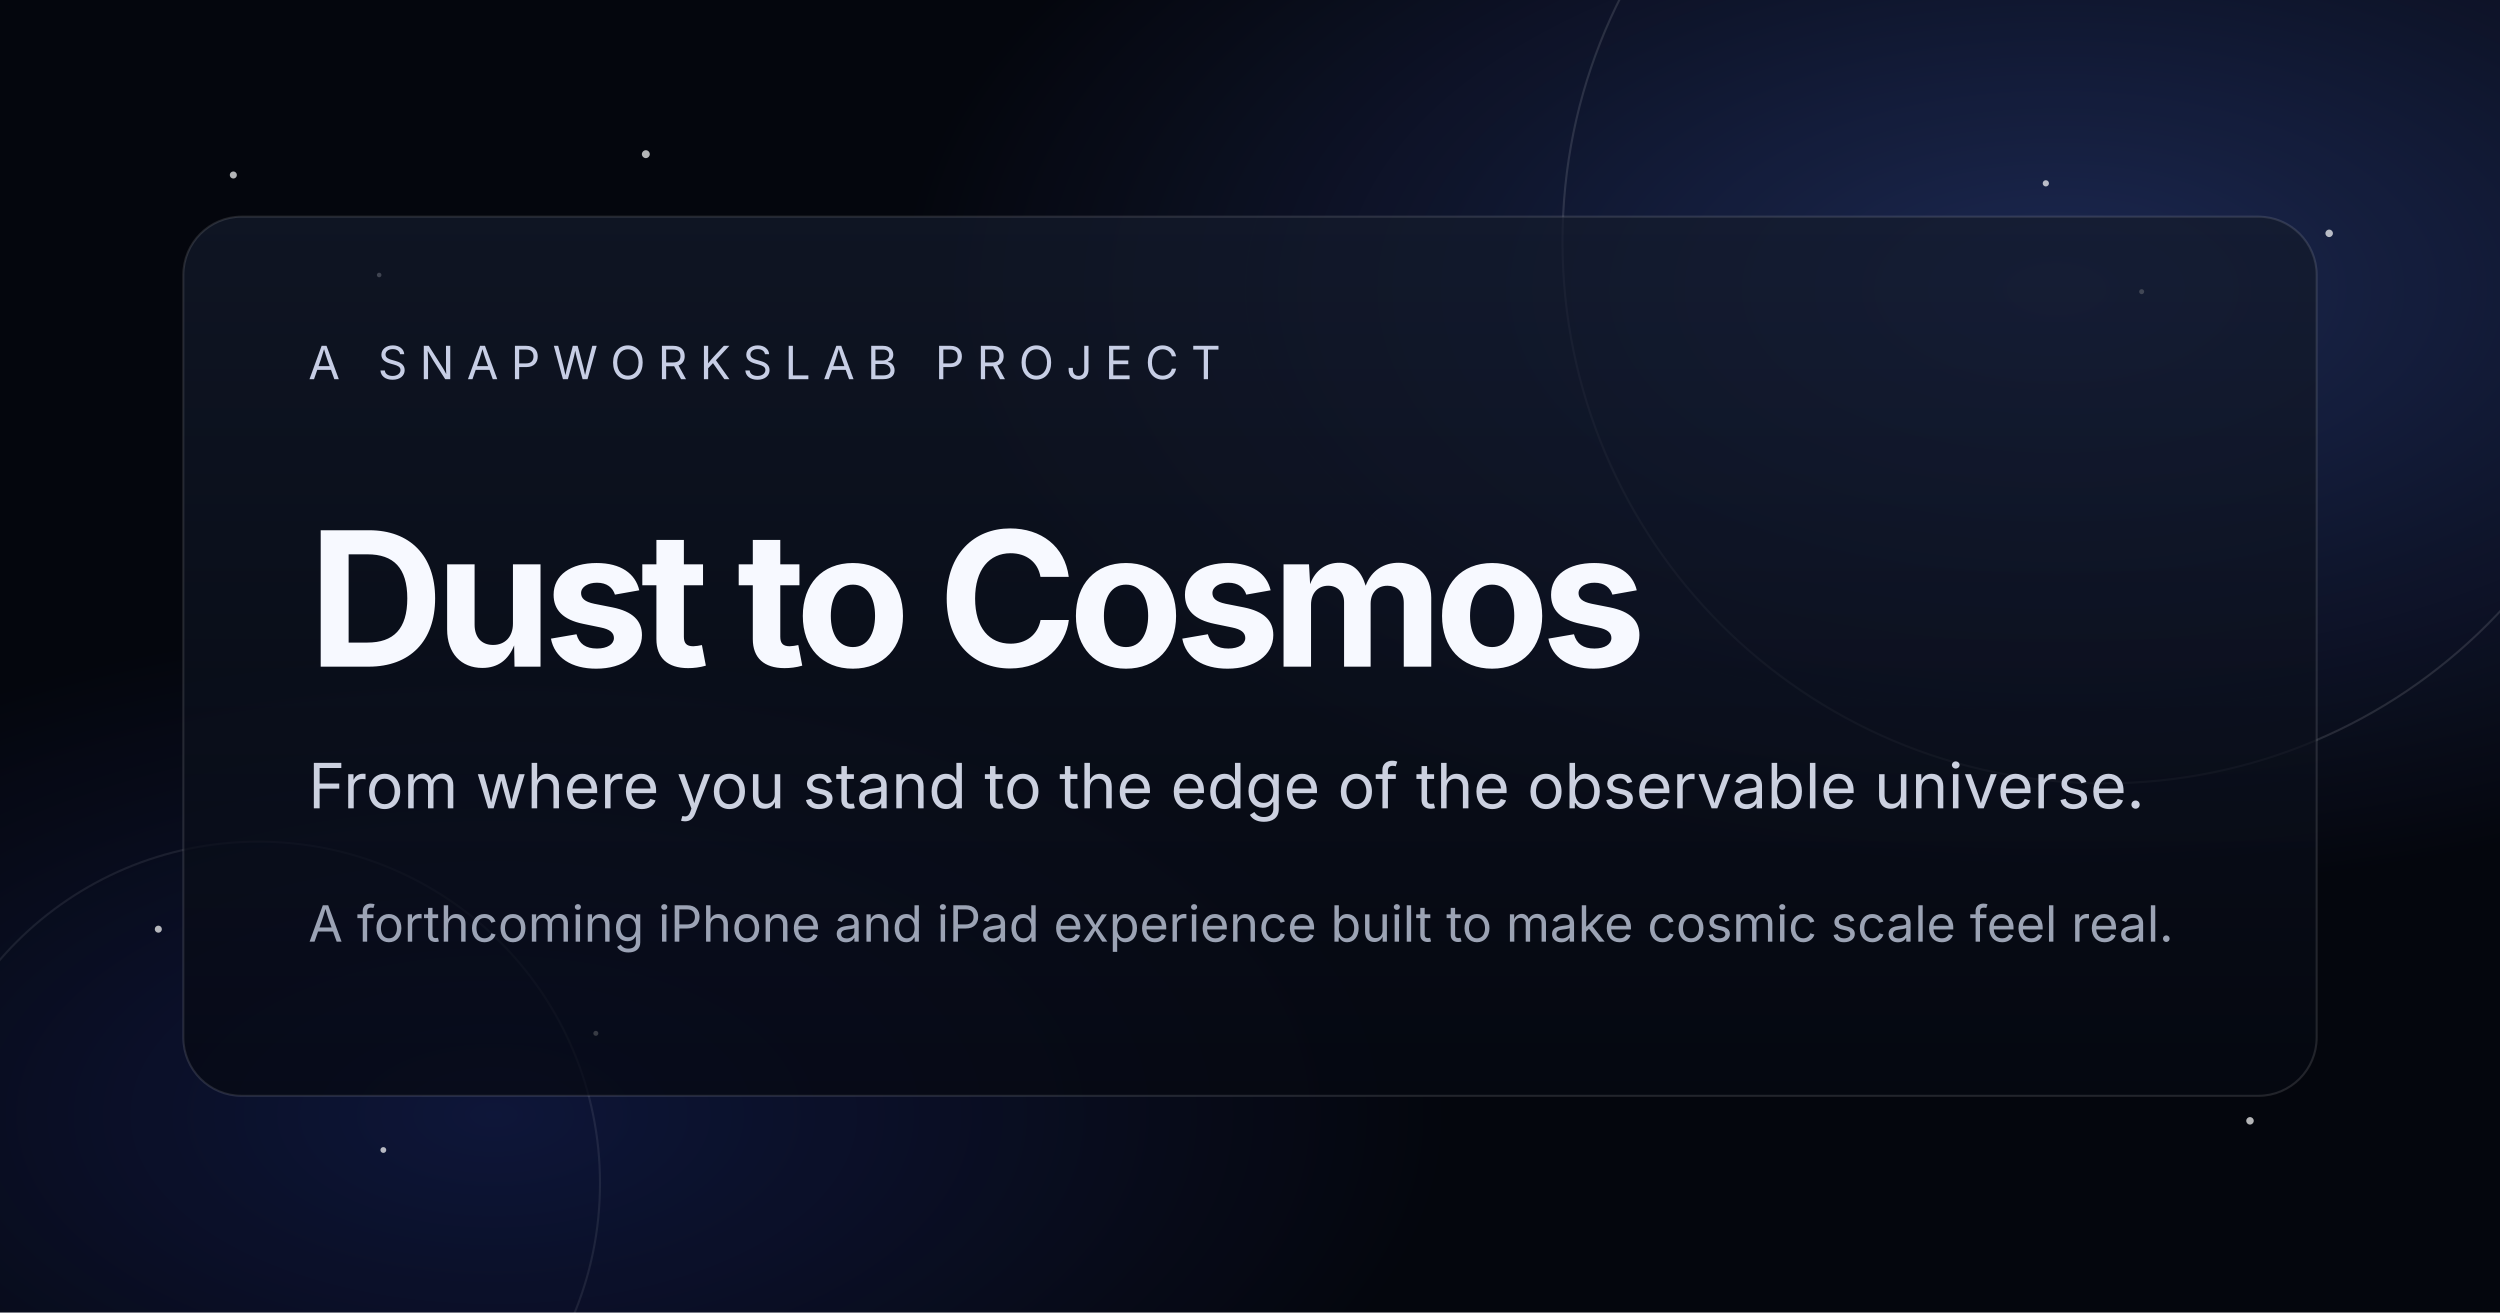
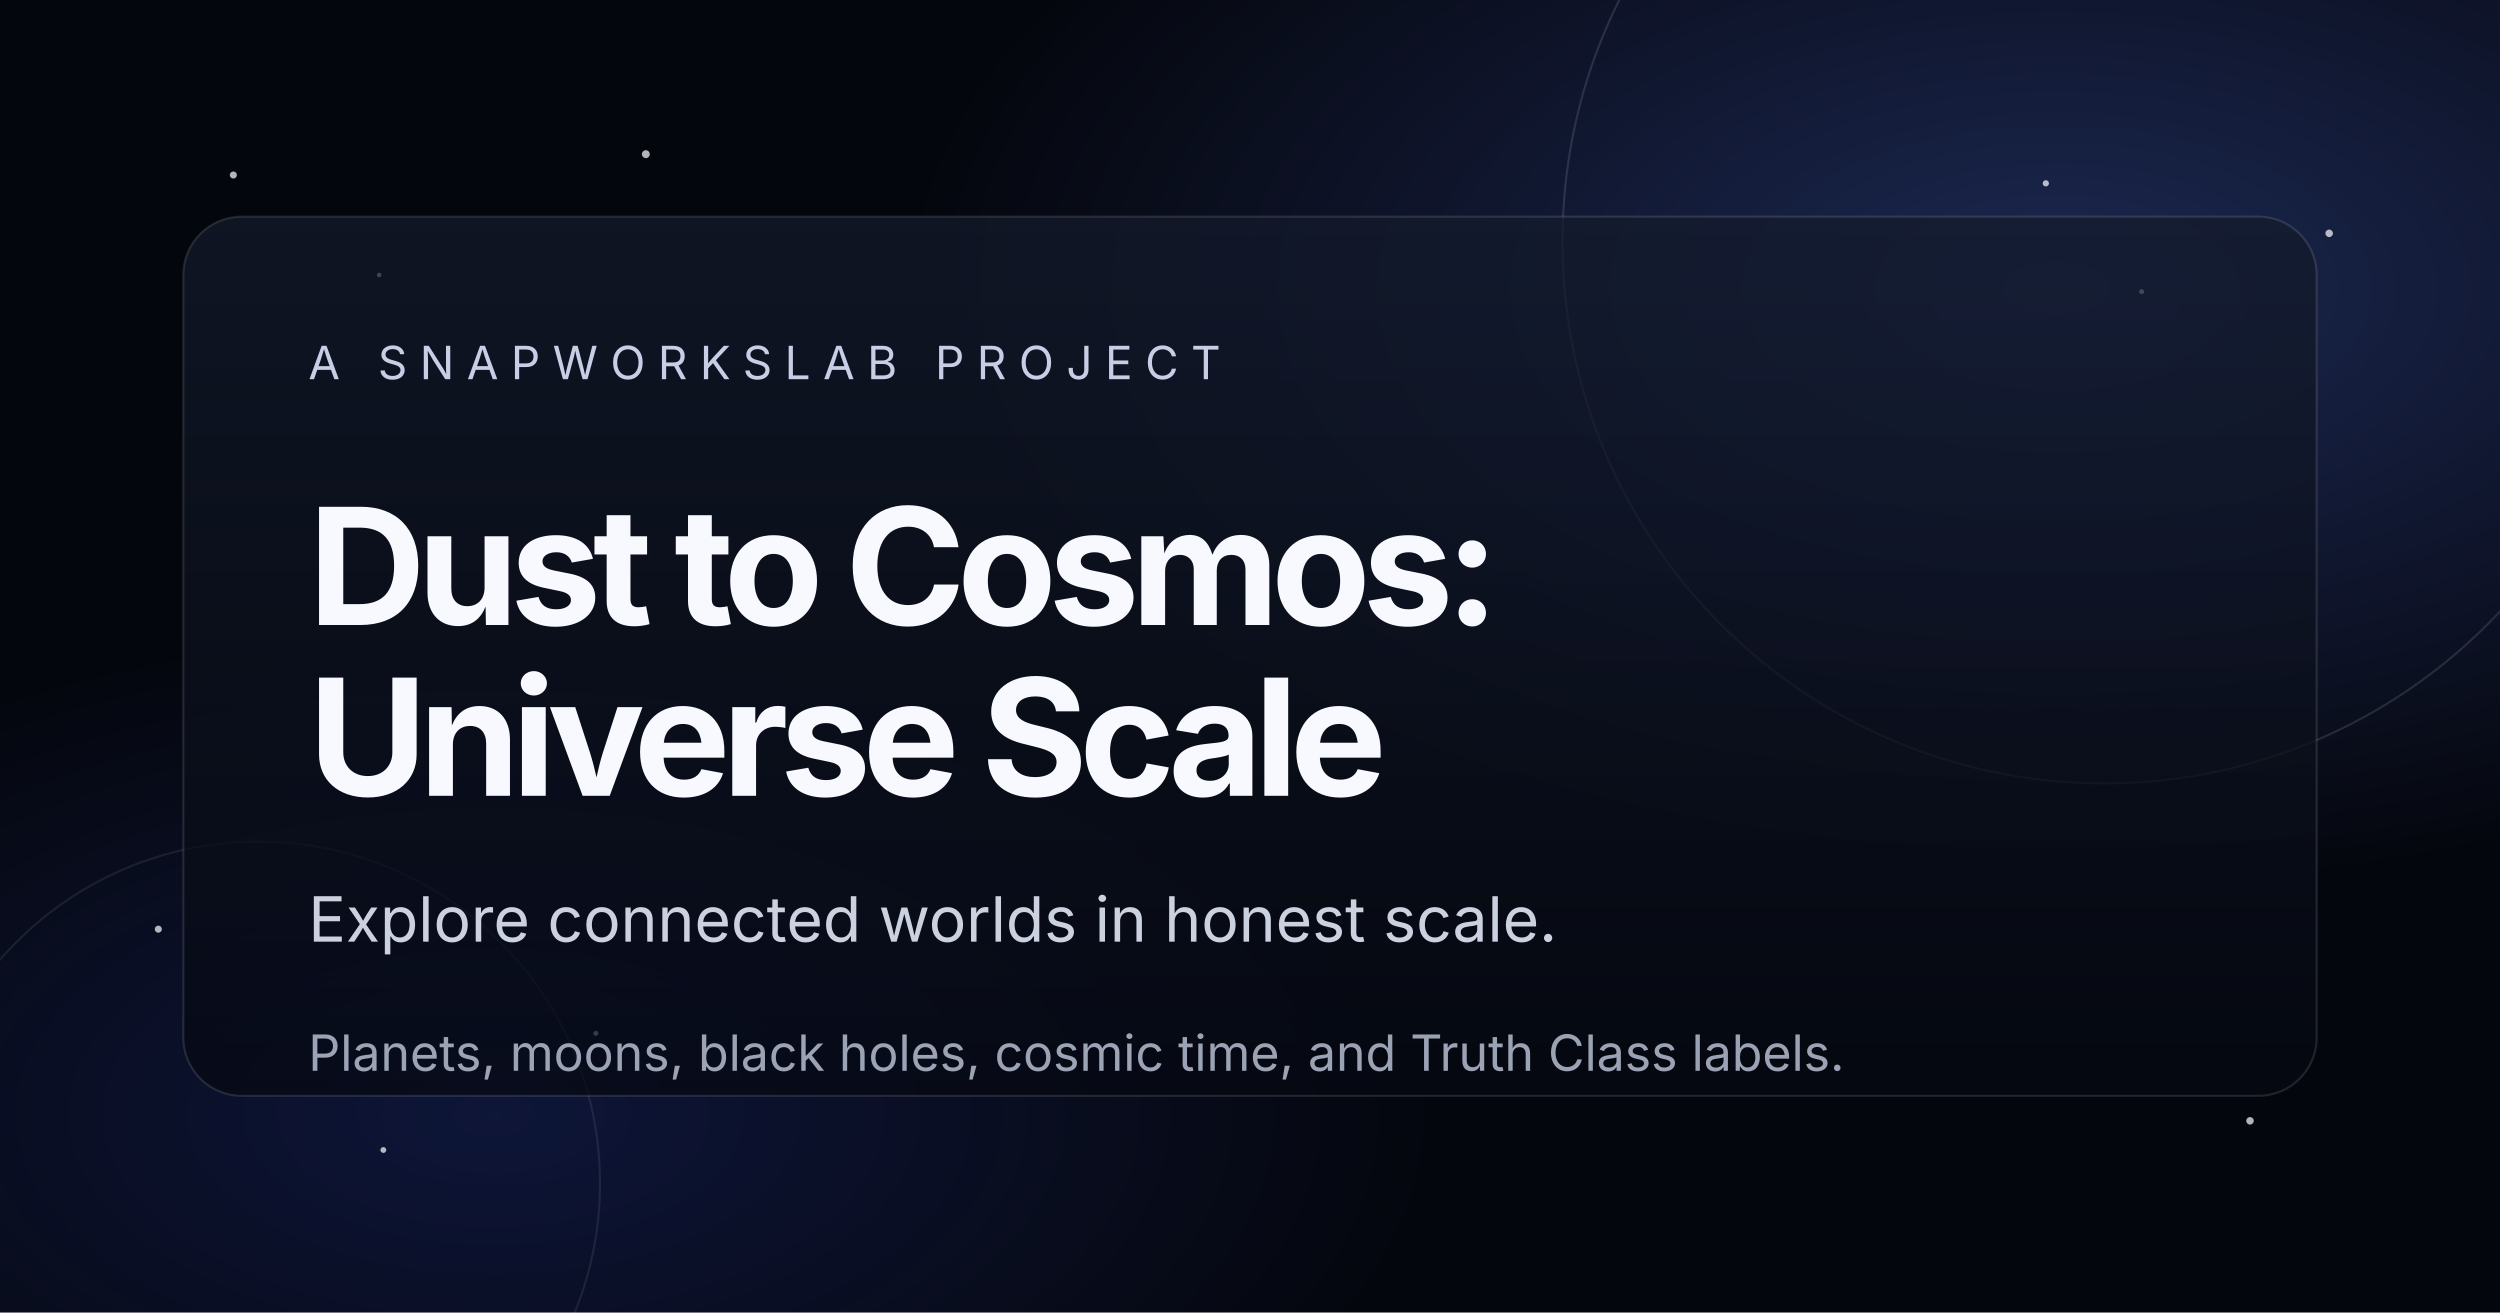
<svg xmlns="http://www.w3.org/2000/svg" width="1200" height="630" viewBox="0 0 1200 630">
  <defs>
    <radialGradient id="bgA" cx="82%" cy="22%" r="46%">
      <stop offset="0%" stop-color="#587dff" stop-opacity="0.28" />
      <stop offset="100%" stop-color="#587dff" stop-opacity="0" />
    </radialGradient>
    <radialGradient id="bgB" cx="20%" cy="85%" r="38%">
      <stop offset="0%" stop-color="#3d5eff" stop-opacity="0.18" />
      <stop offset="100%" stop-color="#3d5eff" stop-opacity="0" />
    </radialGradient>
    <linearGradient id="line" x1="0%" x2="0%" y1="0%" y2="100%">
      <stop offset="0%" stop-color="#131a2b" />
      <stop offset="100%" stop-color="#050811" />
    </linearGradient>
  </defs>
  <rect width="1200" height="630" fill="#04060d" />
  <rect width="1200" height="630" fill="url(#bgA)" />
  <rect width="1200" height="630" fill="url(#bgB)" />
  <g opacity="0.7">
    <circle cx="112" cy="84" r="1.7" fill="#ffffff" />
    <circle cx="182" cy="132" r="1.1" fill="#ffffff" />
    <circle cx="310" cy="74" r="1.9" fill="#ffffff" />
    <circle cx="982" cy="88" r="1.5" fill="#ffffff" />
    <circle cx="1028" cy="140" r="1.2" fill="#ffffff" />
    <circle cx="1118" cy="112" r="1.8" fill="#ffffff" />
    <circle cx="1080" cy="538" r="1.8" fill="#ffffff" />
    <circle cx="184" cy="552" r="1.4" fill="#ffffff" />
    <circle cx="286" cy="496" r="1.2" fill="#ffffff" />
    <circle cx="76" cy="446" r="1.7" fill="#ffffff" />
  </g>
  <circle cx="1010" cy="116" r="260" fill="none" stroke="rgba(255,255,255,0.12)" stroke-width="1" />
  <circle cx="124" cy="568" r="164" fill="none" stroke="rgba(255,255,255,0.08)" stroke-width="1" />
  <rect x="88" y="104" width="1024" height="422" rx="28" fill="url(#line)" fill-opacity="0.72" stroke="rgba(255,255,255,0.12)" />
  <text x="148" y="182" fill="rgba(224,231,255,0.88)" font-family="Inter, SF Pro Display, system-ui, sans-serif" font-size="22" letter-spacing="6">A SNAPWORKSLAB PROJECT</text>
-   <text x="148" y="320" fill="#f7f9ff" font-family="Inter, SF Pro Display, system-ui, sans-serif" font-size="90" font-weight="700" letter-spacing="-4">Dust to Cosmos</text>
-   <text x="148" y="388" fill="rgba(220,226,241,0.92)" font-family="Inter, SF Pro Display, system-ui, sans-serif" font-size="30">From where you stand to the edge of the observable universe.</text>
-   <text x="148" y="452" fill="rgba(188,196,215,0.82)" font-family="Inter, SF Pro Text, system-ui, sans-serif" font-size="24">A forthcoming iPhone and iPad experience built to make cosmic scale feel real.</text>
+   <text x="148" y="300" fill="#f7f9ff" font-family="Inter, SF Pro Display, system-ui, sans-serif" font-size="78" font-weight="700" letter-spacing="-4">Dust to Cosmos:</text>
+   <text x="148" y="382" fill="#f7f9ff" font-family="Inter, SF Pro Display, system-ui, sans-serif" font-size="78" font-weight="700" letter-spacing="-4">Universe Scale</text>
+   <text x="148" y="452" fill="rgba(220,226,241,0.92)" font-family="Inter, SF Pro Display, system-ui, sans-serif" font-size="30">Explore connected worlds in honest scale.</text>
+   <text x="148" y="514" fill="rgba(188,196,215,0.82)" font-family="Inter, SF Pro Text, system-ui, sans-serif" font-size="24">Planets, moons, black holes, cosmic time, and Truth Class labels.</text>
</svg>
